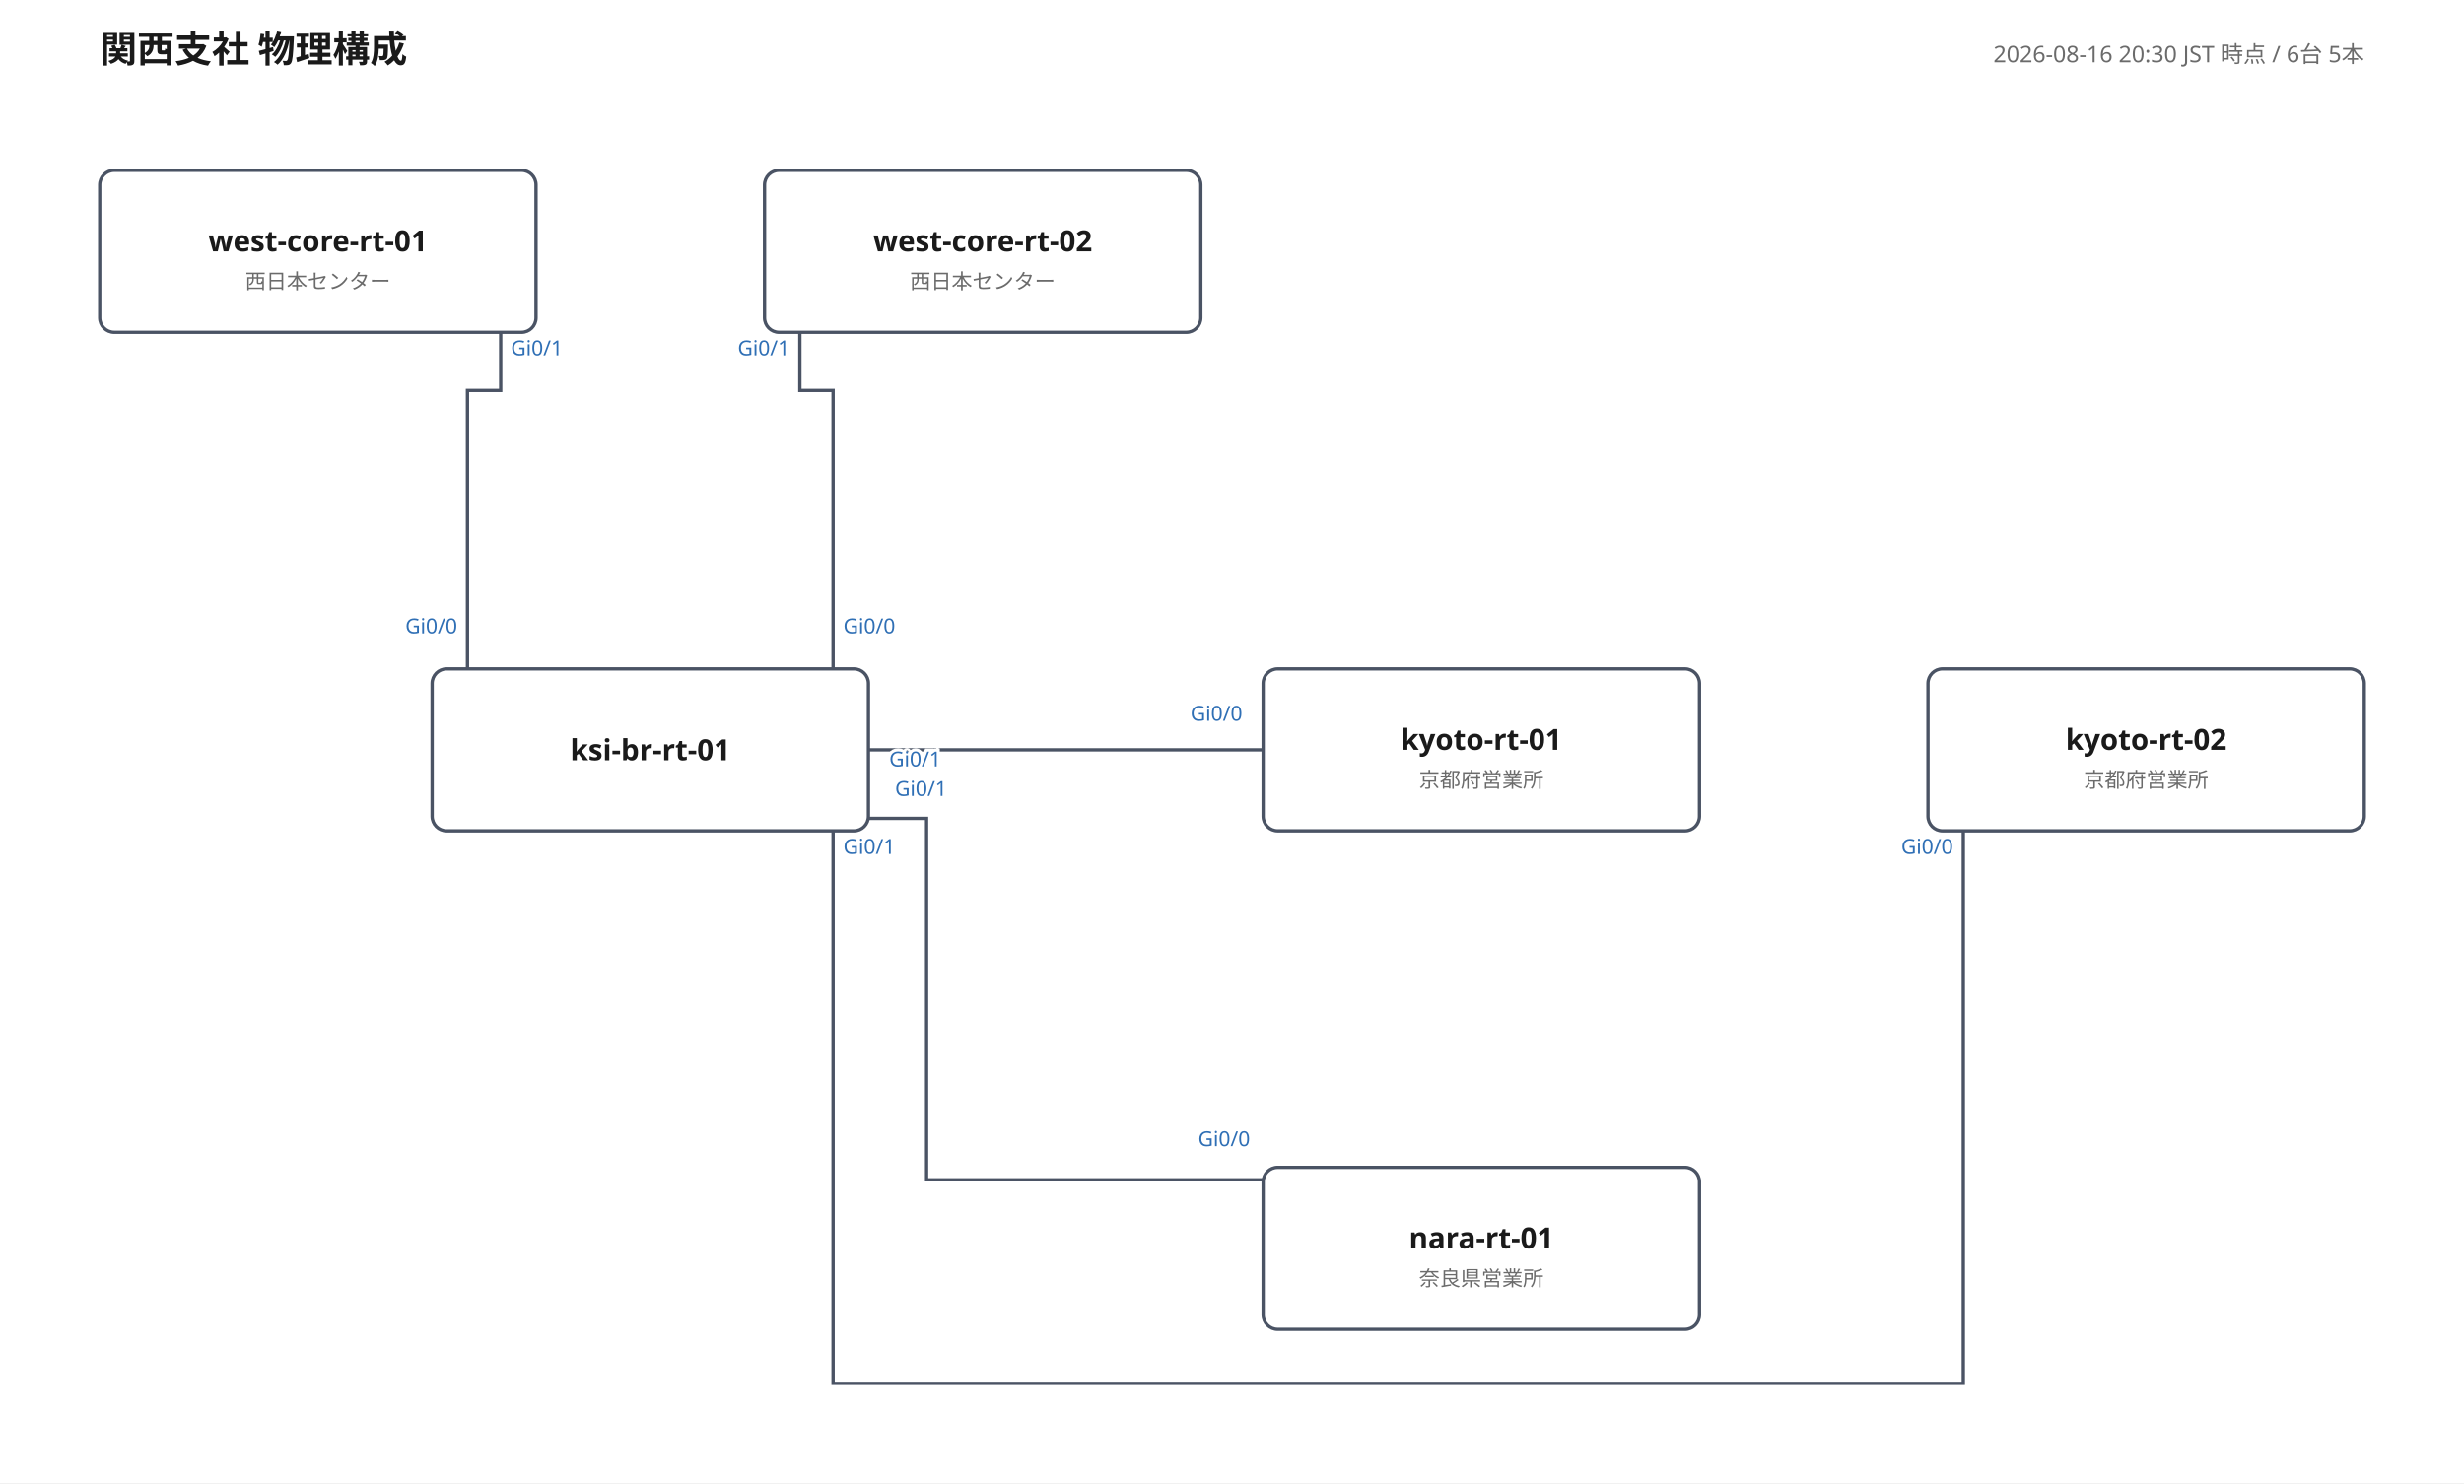
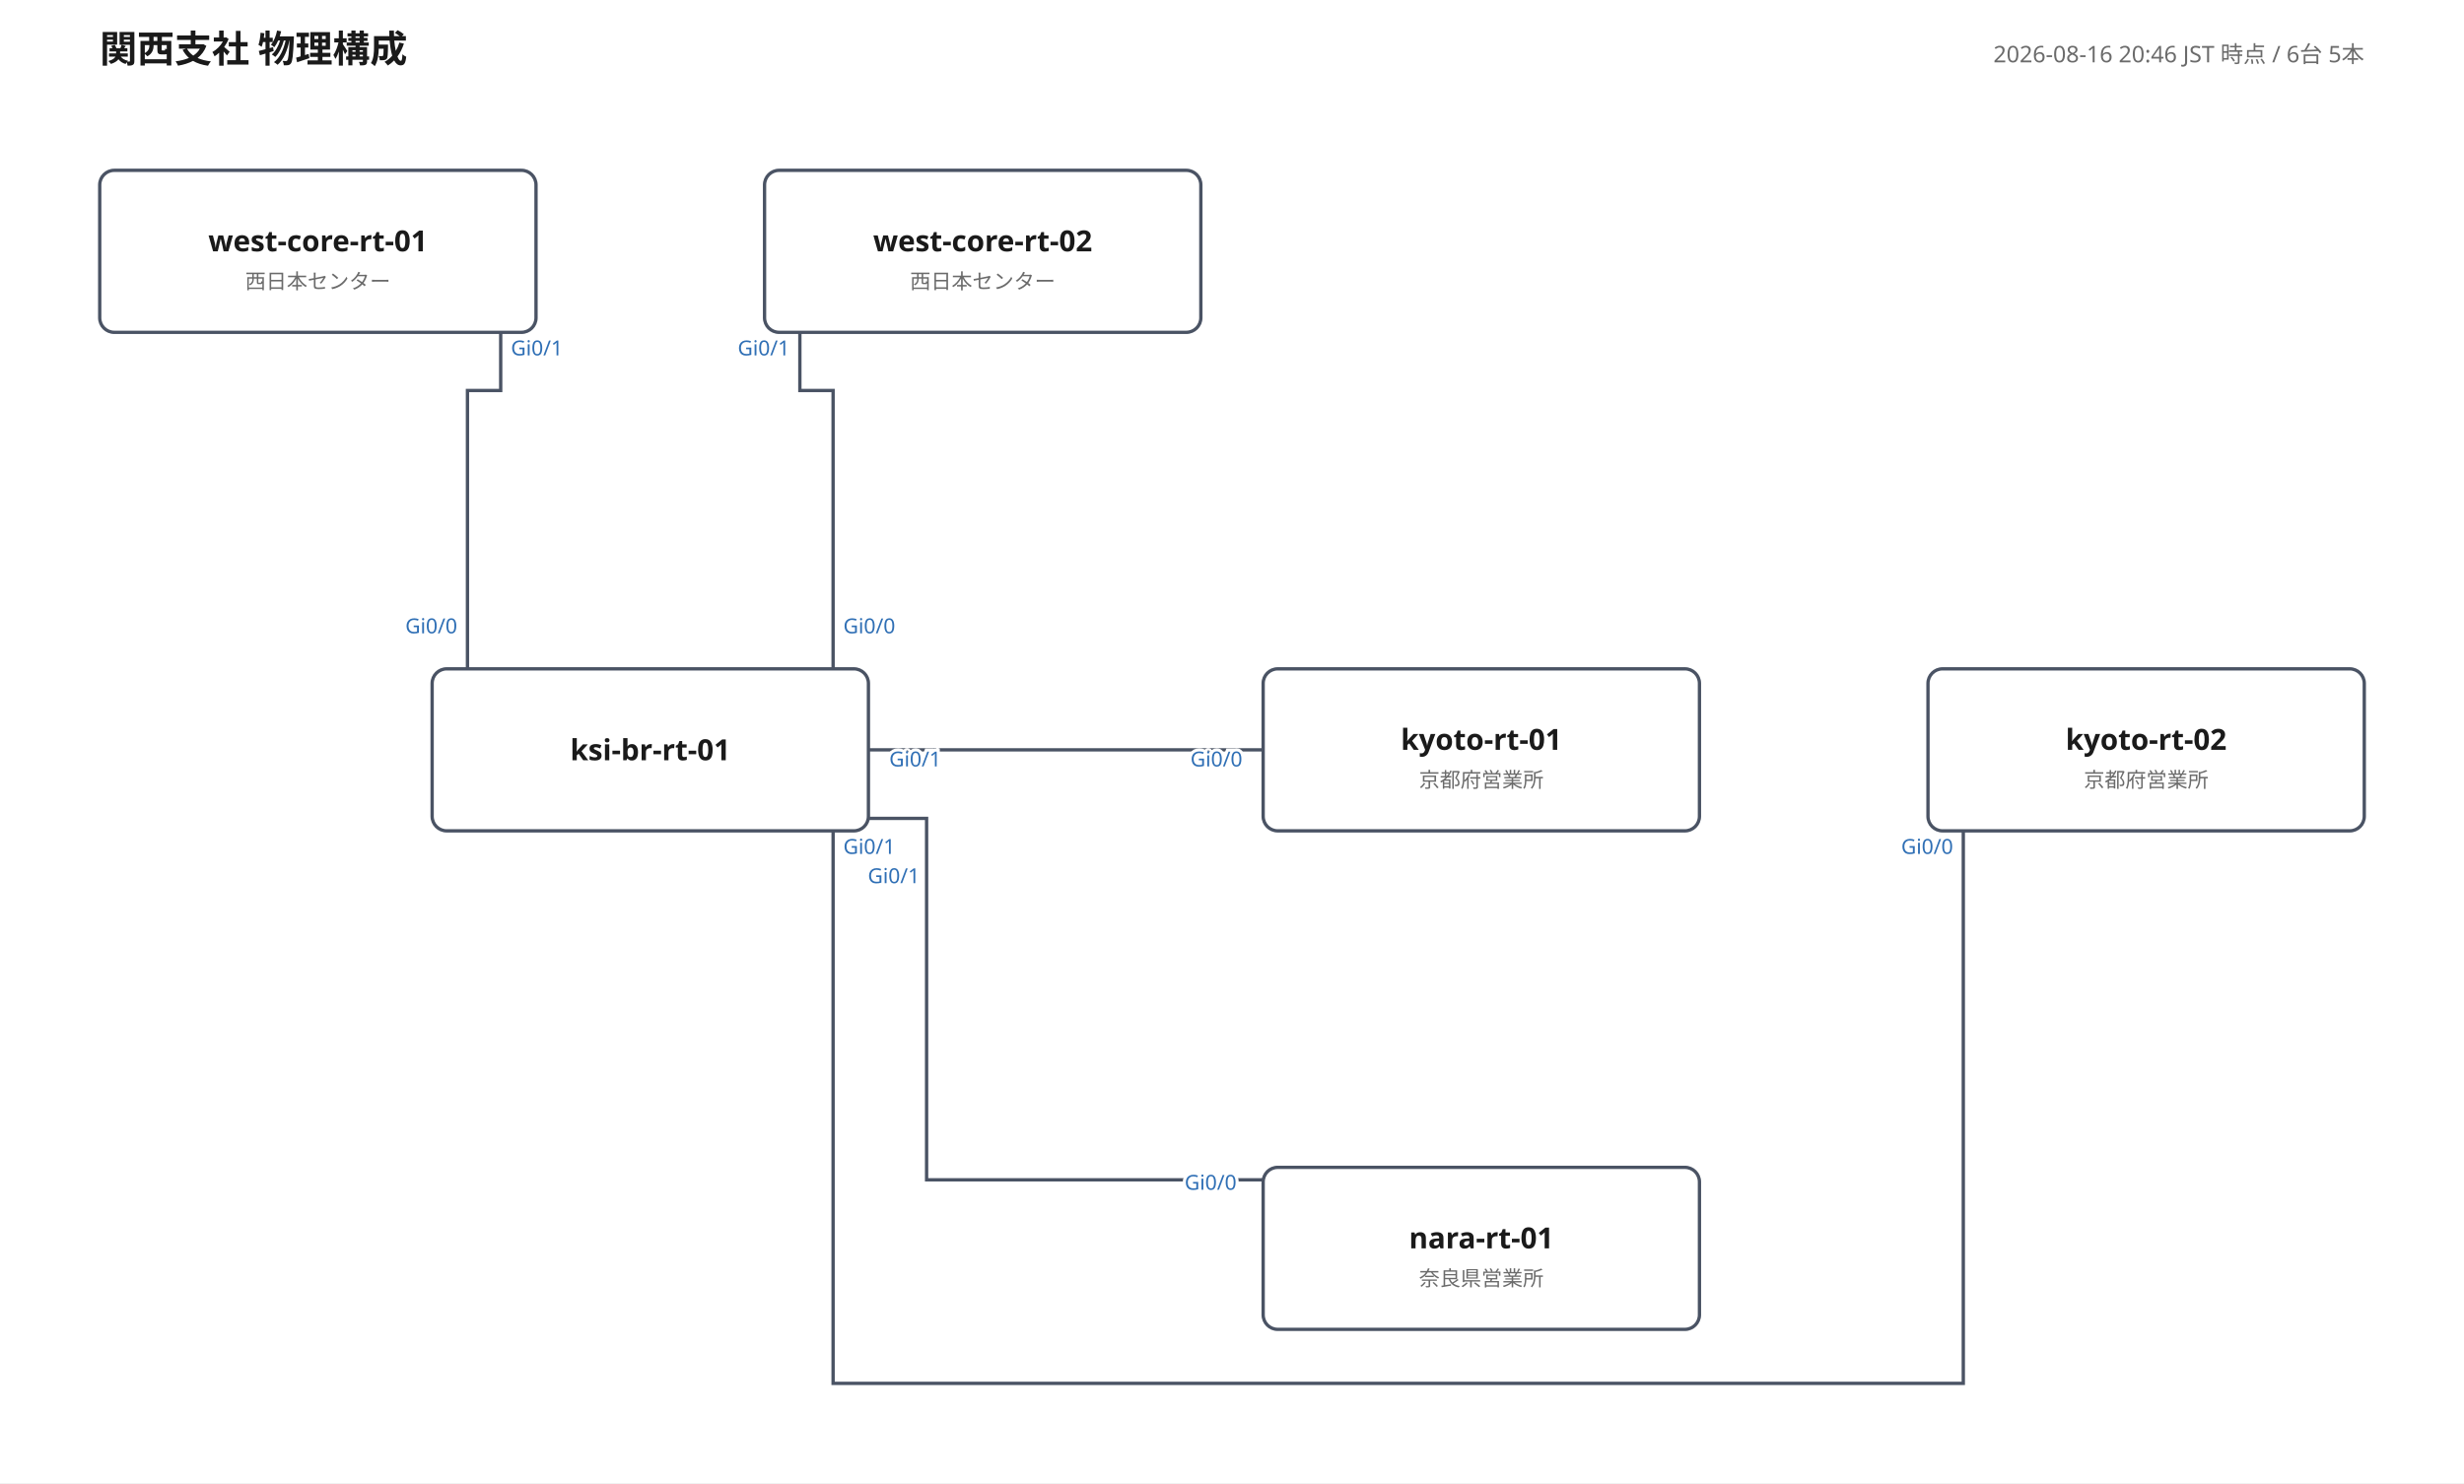
<svg xmlns="http://www.w3.org/2000/svg" width="1186" height="714" viewBox="0 0 1186 714" font-family="'Yu Gothic', 'Hiragino Kaku Gothic ProN', Meiryo, 'Noto Sans JP', sans-serif">
  <rect width="100%" height="100%" fill="#ffffff" />
  <text x="48" y="30" font-size="18" font-weight="700" fill="#1a1a1a">関西支社 物理構成</text>
-   <text x="1138" y="30" font-size="11" fill="#6b6b6b" text-anchor="end">2026-08-16 20:30 JST 時点 / 6台 5本</text>
+   <text x="1138" y="30" font-size="11" fill="#6b6b6b" text-anchor="end">2026-08-16 20:46 JST 時点 / 6台 5本</text>
  <polyline points="225,322 225,188 241,188 241,160" fill="none" stroke="#4a5364" stroke-width="1.6" />
  <text class="port-label" x="220.1" y="304.9" font-size="10" fill="#2f6fb5" text-anchor="end" paint-order="stroke" stroke="#ffffff" stroke-width="3">Gi0/0</text>
  <text class="port-label" x="245.9" y="171.1" font-size="10" fill="#2f6fb5" text-anchor="start" paint-order="stroke" stroke="#ffffff" stroke-width="3">Gi0/1</text>
  <polyline points="401,322 401,188 385,188 385,160" fill="none" stroke="#4a5364" stroke-width="1.6" />
  <text class="port-label" x="405.9" y="304.9" font-size="10" fill="#2f6fb5" text-anchor="start" paint-order="stroke" stroke="#ffffff" stroke-width="3">Gi0/0</text>
  <text class="port-label" x="380.1" y="171.1" font-size="10" fill="#2f6fb5" text-anchor="end" paint-order="stroke" stroke="#ffffff" stroke-width="3">Gi0/1</text>
  <polyline points="608,361 418,361" fill="none" stroke="#4a5364" stroke-width="1.6" />
-   <text class="port-label" x="598.0" y="347.0" font-size="10" fill="#2f6fb5" text-anchor="end" paint-order="stroke" stroke="#ffffff" stroke-width="3">Gi0/0</text>
+   <text class="port-label" x="598.0" y="369.0" font-size="10" fill="#2f6fb5" text-anchor="end" paint-order="stroke" stroke="#ffffff" stroke-width="3">Gi0/0</text>
  <text class="port-label" x="428.0" y="369.0" font-size="10" fill="#2f6fb5" text-anchor="start" paint-order="stroke" stroke="#ffffff" stroke-width="3">Gi0/1</text>
  <polyline points="945,400 945,666 401,666 401,400" fill="none" stroke="#4a5364" stroke-width="1.6" />
  <text class="port-label" x="940.1" y="411.1" font-size="10" fill="#2f6fb5" text-anchor="end" paint-order="stroke" stroke="#ffffff" stroke-width="3">Gi0/0</text>
  <text class="port-label" x="405.9" y="411.1" font-size="10" fill="#2f6fb5" text-anchor="start" paint-order="stroke" stroke="#ffffff" stroke-width="3">Gi0/1</text>
  <polyline points="608,568 446,568 446,394 418,394" fill="none" stroke="#4a5364" stroke-width="1.6" />
-   <text class="port-label" x="601.7" y="551.8" font-size="10" fill="#2f6fb5" text-anchor="end" paint-order="stroke" stroke="#ffffff" stroke-width="3">Gi0/0</text>
-   <text class="port-label" x="430.8" y="383.2" font-size="10" fill="#2f6fb5" text-anchor="start" paint-order="stroke" stroke="#ffffff" stroke-width="3">Gi0/1</text>
+   <text class="port-label" x="595.2" y="572.8" font-size="10" fill="#2f6fb5" text-anchor="end" paint-order="stroke" stroke="#ffffff" stroke-width="3">Gi0/0</text>
+   <text class="port-label" x="417.7" y="425.2" font-size="10" fill="#2f6fb5" text-anchor="start" paint-order="stroke" stroke="#ffffff" stroke-width="3">Gi0/1</text>
  <g>
    <rect x="48" y="82" width="210" height="78" rx="7" fill="#ffffff" stroke="#4a5364" stroke-width="1.6" />
    <text x="153" y="121" font-size="14" font-weight="700" fill="#1a1a1a" text-anchor="middle">west-core-rt-01</text>
    <text x="153" y="139" font-size="10" fill="#6b6b6b" text-anchor="middle">西日本センター</text>
  </g>
  <g>
    <rect x="368" y="82" width="210" height="78" rx="7" fill="#ffffff" stroke="#4a5364" stroke-width="1.6" />
    <text x="473" y="121" font-size="14" font-weight="700" fill="#1a1a1a" text-anchor="middle">west-core-rt-02</text>
    <text x="473" y="139" font-size="10" fill="#6b6b6b" text-anchor="middle">西日本センター</text>
  </g>
  <g>
    <rect x="208" y="322" width="210" height="78" rx="7" fill="#ffffff" stroke="#4a5364" stroke-width="1.6" />
    <text x="313" y="366" font-size="14" font-weight="700" fill="#1a1a1a" text-anchor="middle">ksi-br-rt-01</text>
  </g>
  <g>
    <rect x="608" y="322" width="210" height="78" rx="7" fill="#ffffff" stroke="#4a5364" stroke-width="1.6" />
    <text x="713" y="361" font-size="14" font-weight="700" fill="#1a1a1a" text-anchor="middle">kyoto-rt-01</text>
    <text x="713" y="379" font-size="10" fill="#6b6b6b" text-anchor="middle">京都府営業所</text>
  </g>
  <g>
    <rect x="928" y="322" width="210" height="78" rx="7" fill="#ffffff" stroke="#4a5364" stroke-width="1.6" />
    <text x="1033" y="361" font-size="14" font-weight="700" fill="#1a1a1a" text-anchor="middle">kyoto-rt-02</text>
    <text x="1033" y="379" font-size="10" fill="#6b6b6b" text-anchor="middle">京都府営業所</text>
  </g>
  <g>
    <rect x="608" y="562" width="210" height="78" rx="7" fill="#ffffff" stroke="#4a5364" stroke-width="1.6" />
    <text x="713" y="601" font-size="14" font-weight="700" fill="#1a1a1a" text-anchor="middle">nara-rt-01</text>
    <text x="713" y="619" font-size="10" fill="#6b6b6b" text-anchor="middle">奈良県営業所</text>
  </g>
</svg>
